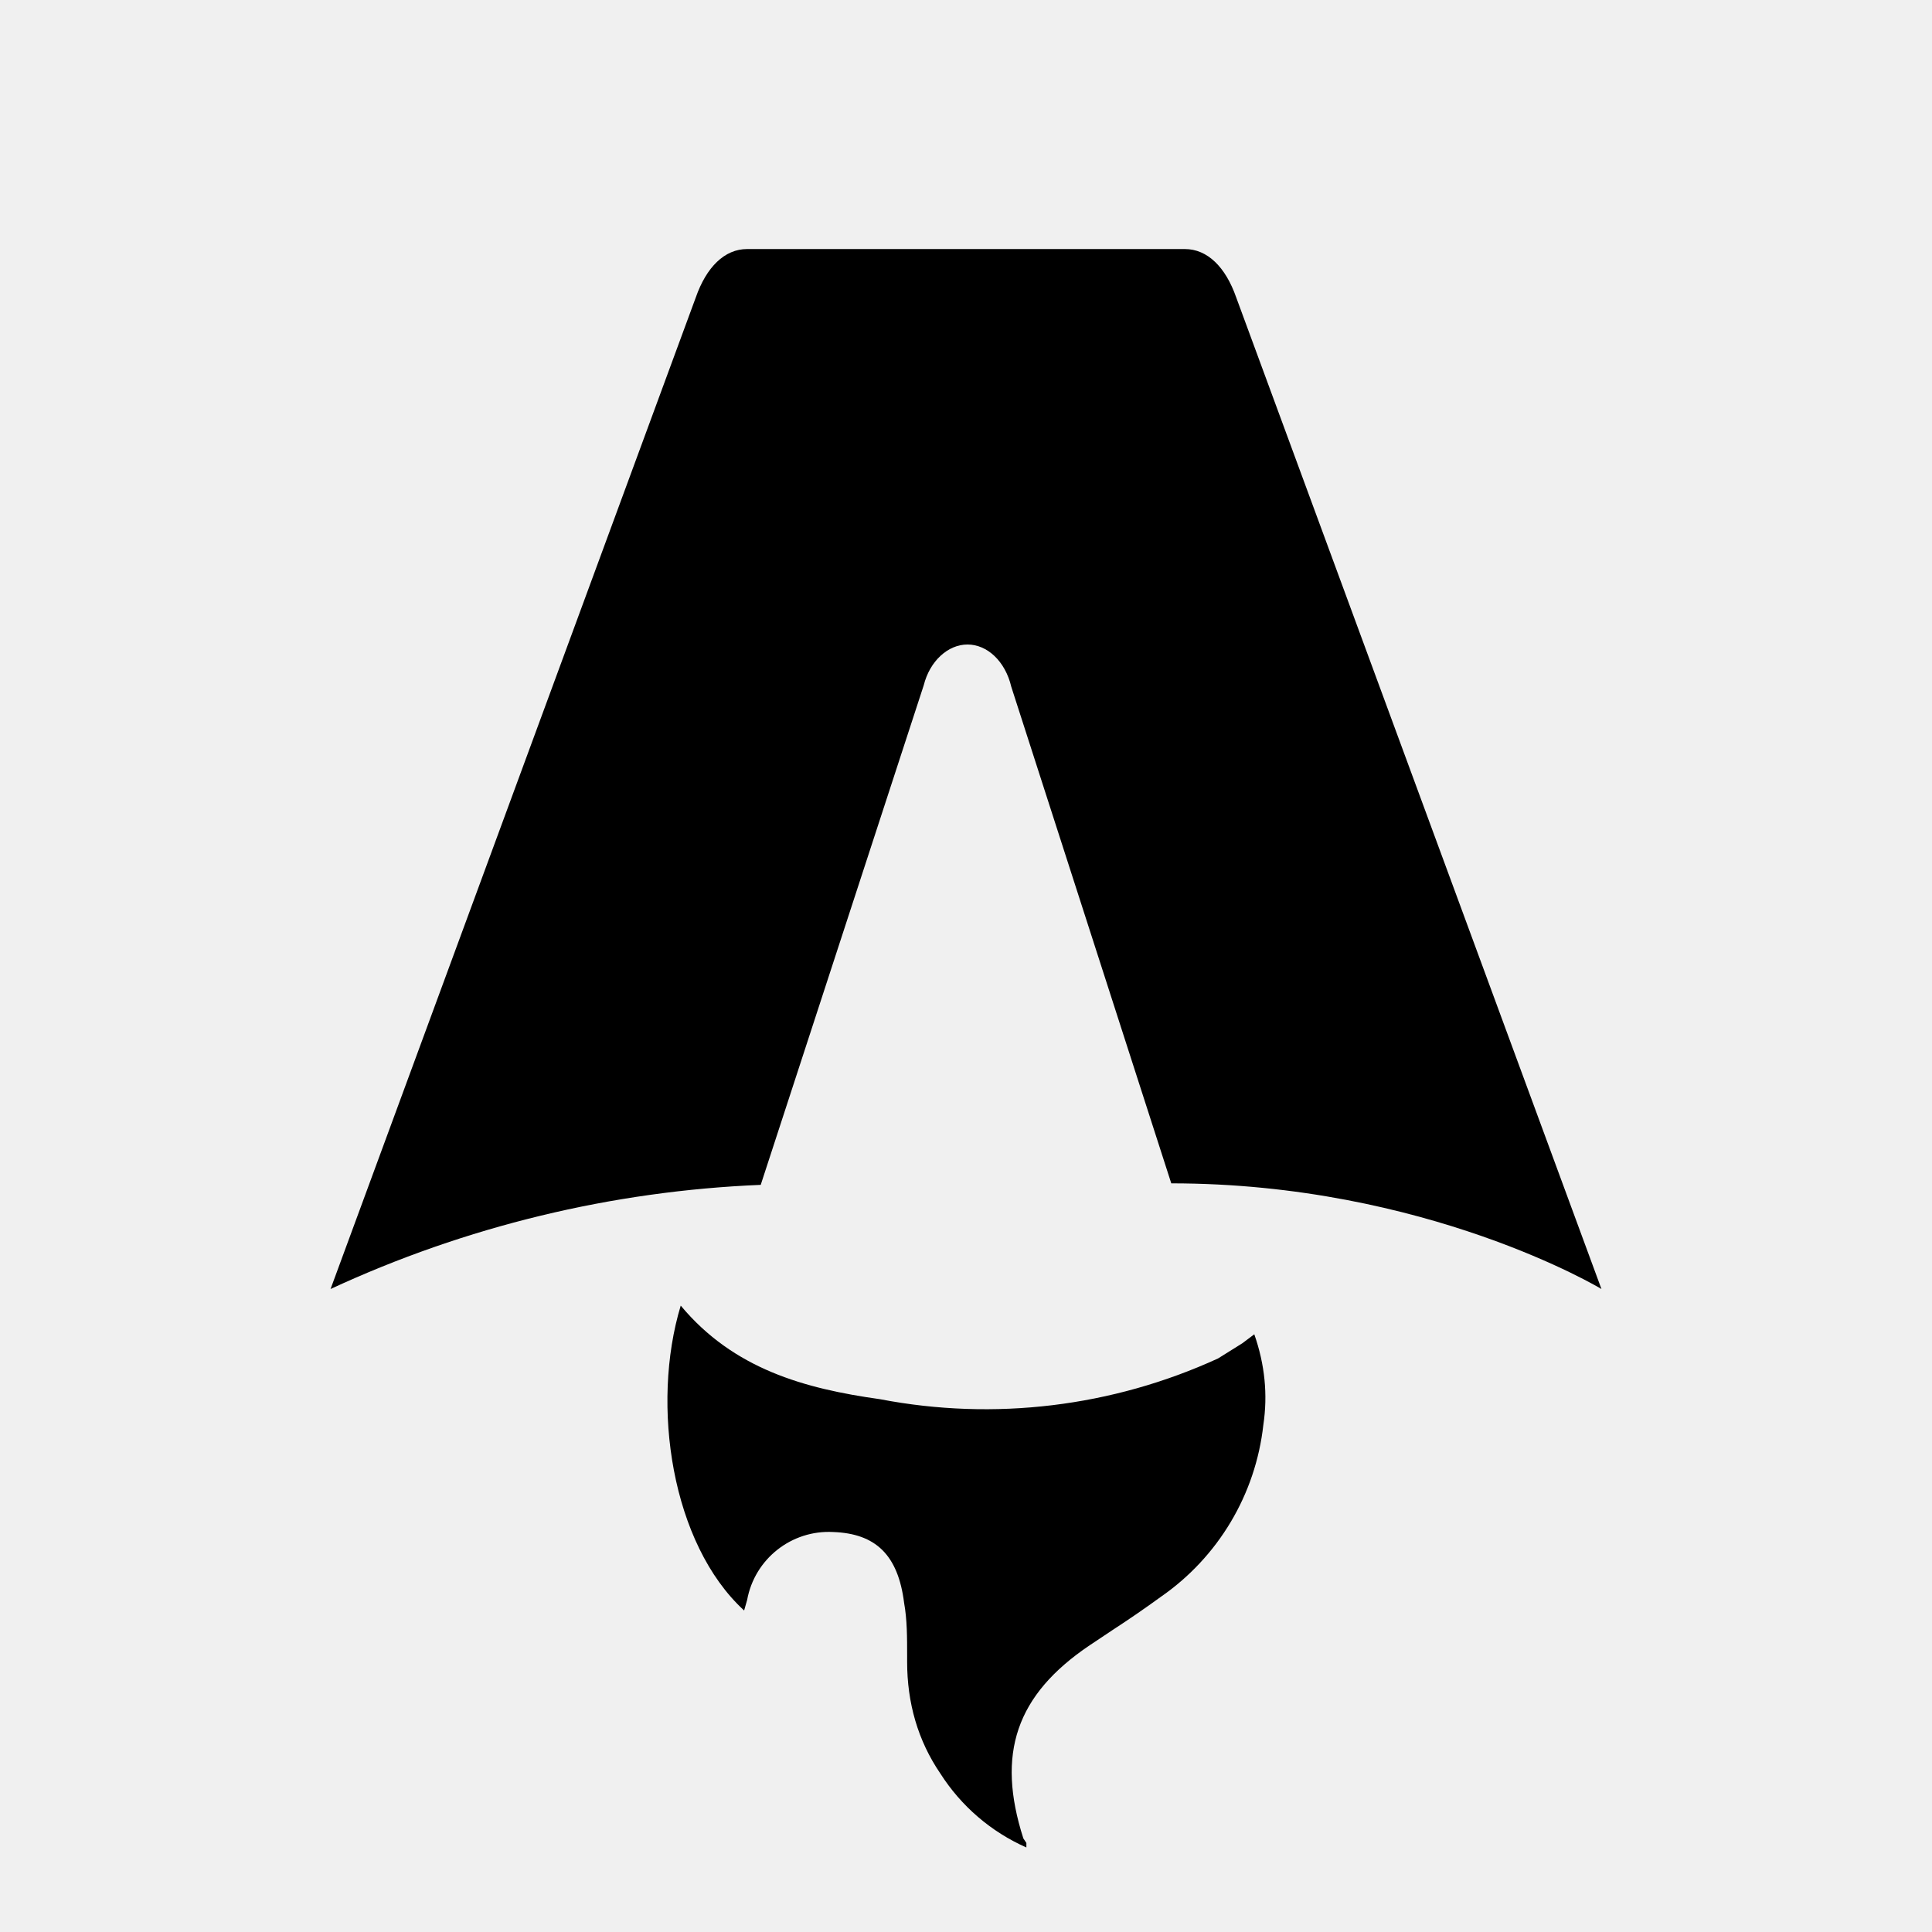
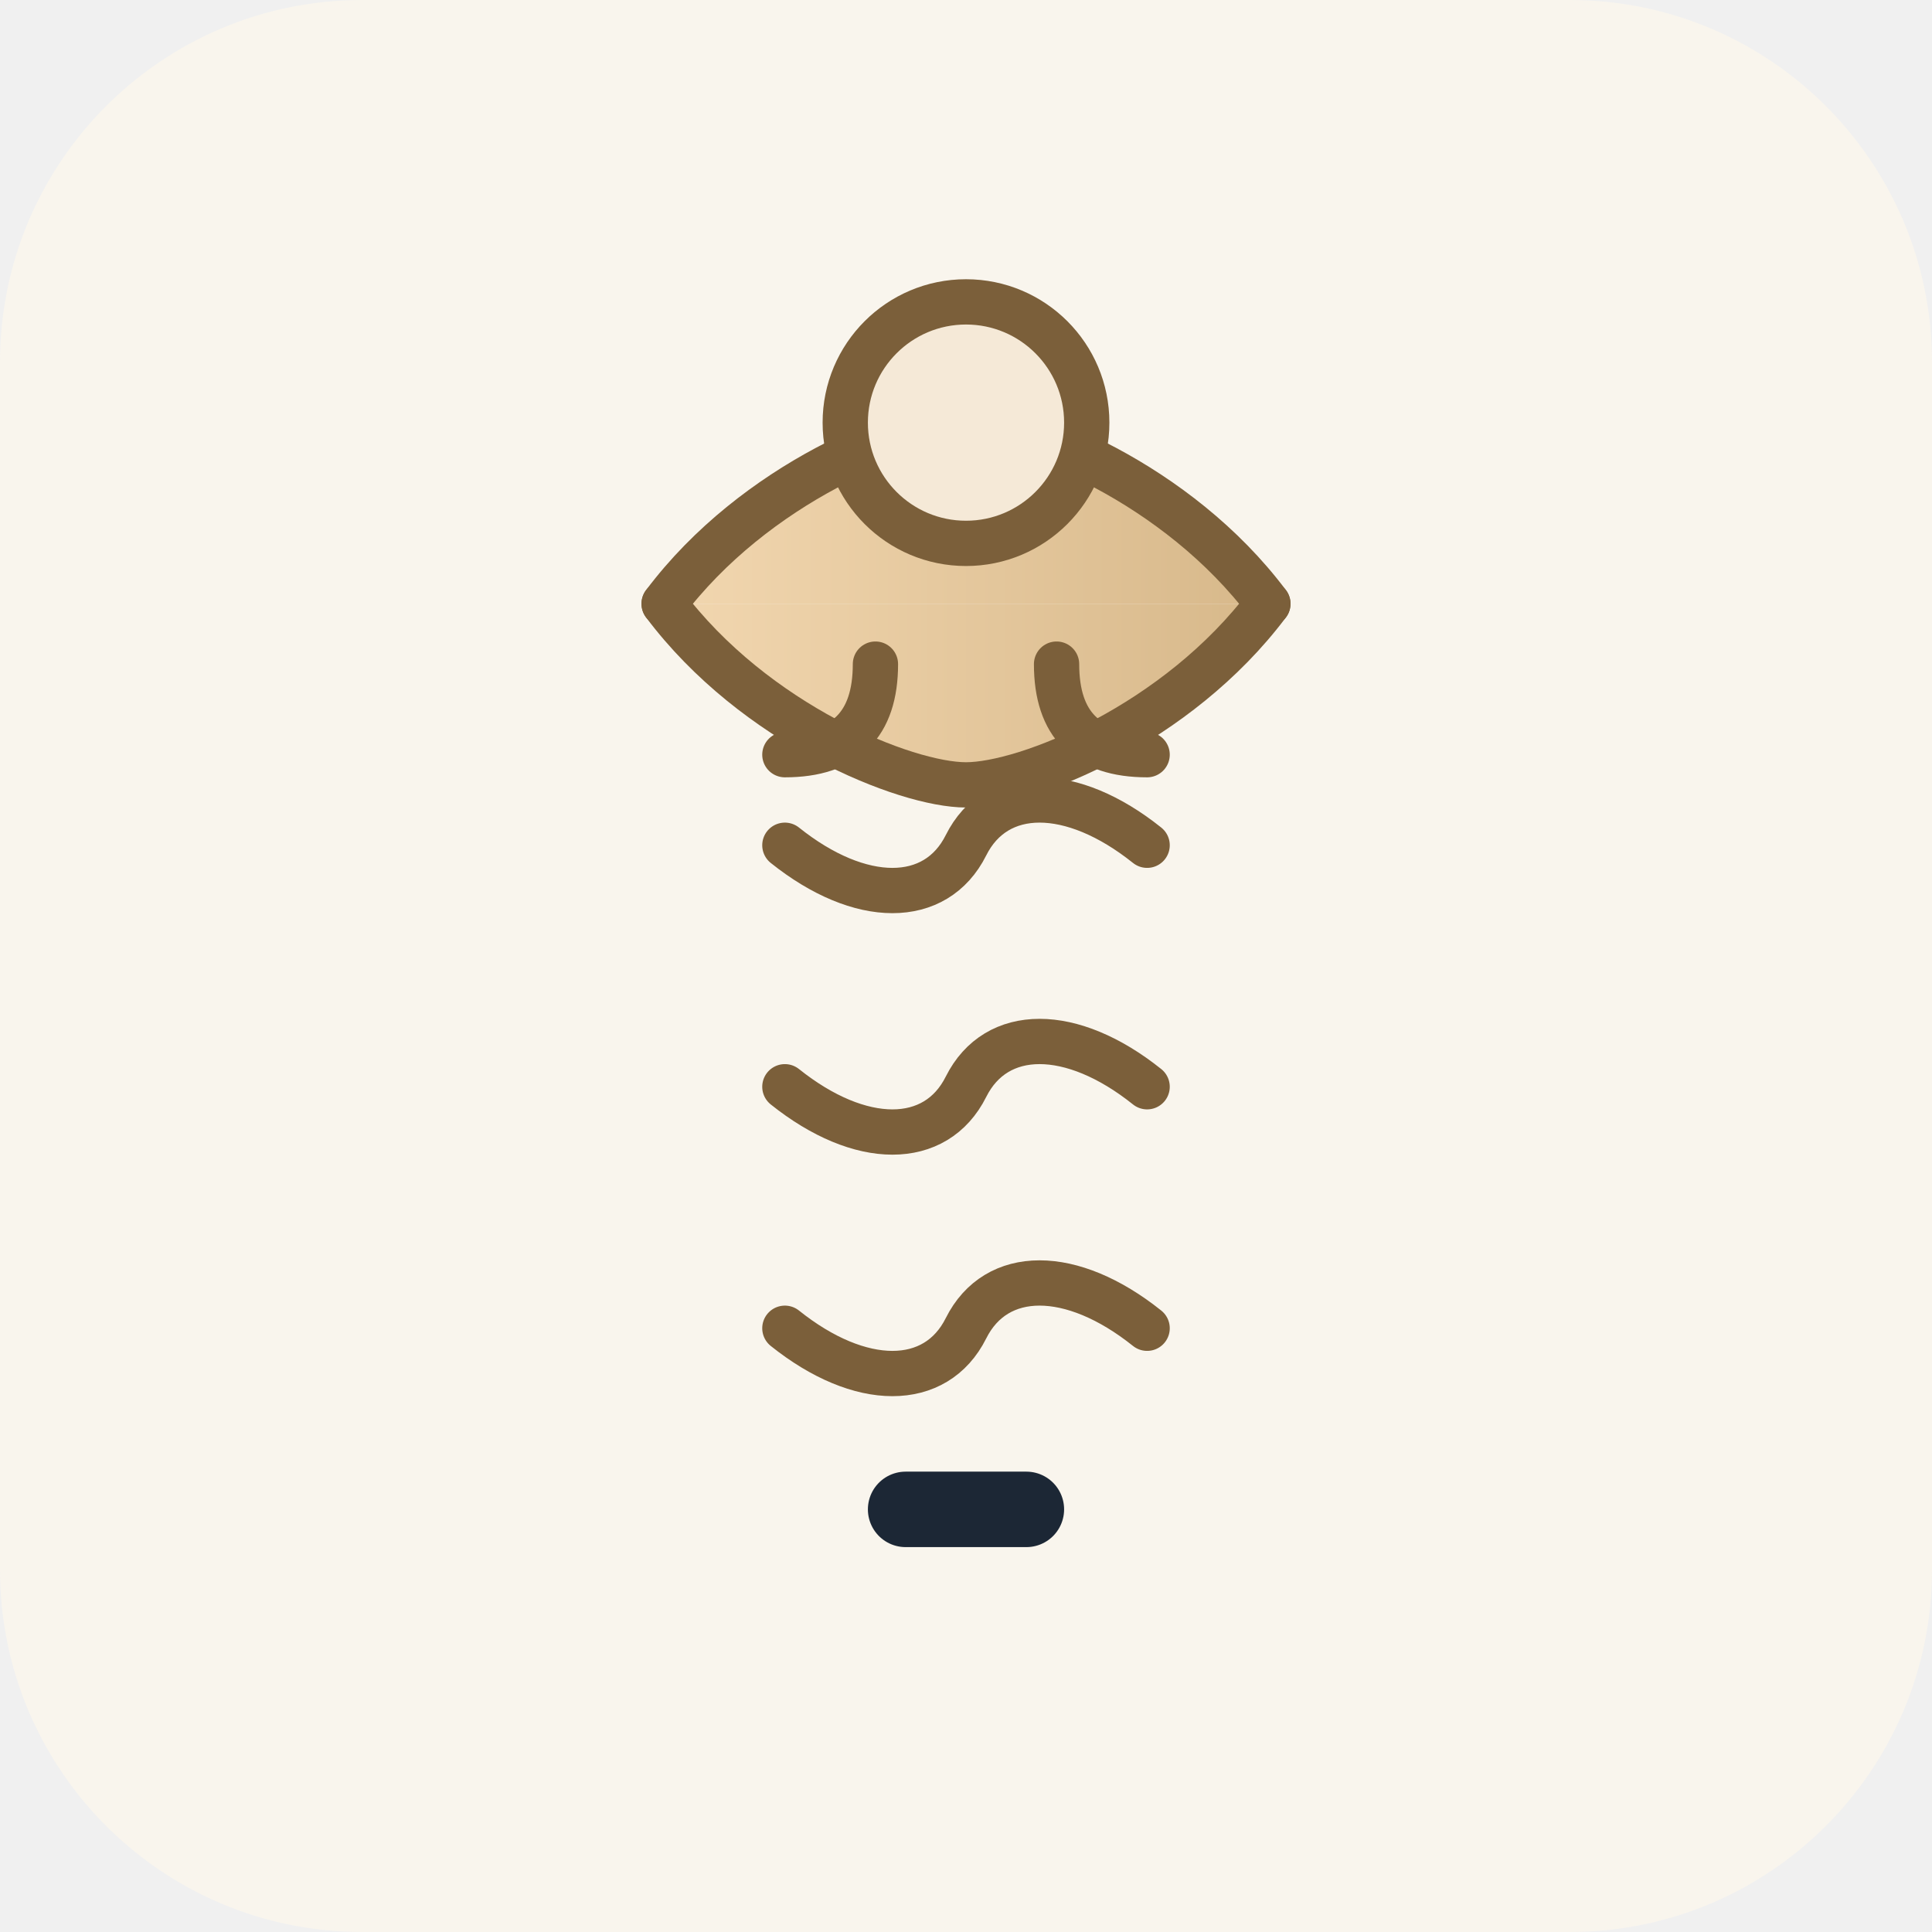
- <svg xmlns="http://www.w3.org/2000/svg" fill="none" viewBox="0 0 128 128">
-   <path d="M50.4 78.5a75.1 75.1 0 0 0-28.5 6.9l24.2-65.7c.7-2 1.9-3.2 3.4-3.2h29c1.5 0 2.7 1.2 3.4 3.2l24.2 65.7s-11.6-7-28.5-7L67 45.5c-.4-1.7-1.6-2.8-2.9-2.8-1.3 0-2.5 1.1-2.9 2.7L50.4 78.5Zm-1.1 28.2Zm-4.2-20.2c-2 6.6-.6 15.8 4.2 20.2a17.5 17.5 0 0 1 .2-.7 5.5 5.5 0 0 1 5.7-4.5c2.8.1 4.3 1.5 4.7 4.7.2 1.1.2 2.3.2 3.5v.4c0 2.7.7 5.2 2.2 7.4a13 13 0 0 0 5.7 4.9v-.3l-.2-.3c-1.8-5.6-.5-9.5 4.4-12.8l1.5-1a73 73 0 0 0 3.2-2.2 16 16 0 0 0 6.8-11.4c.3-2 .1-4-.6-6l-.8.6-1.6 1a37 37 0 0 1-22.4 2.7c-5-.7-9.7-2-13.2-6.2Z" />
-   <style>
-         path { fill: #000; }
-         @media (prefers-color-scheme: dark) {
-             path { fill: #FFF; }
-         }
-     </style>
+ <svg xmlns="http://www.w3.org/2000/svg" viewBox="0 0 64 64" role="img" aria-labelledby="title desc">
+   <defs>
+     <linearGradient id="wing" x1="0" x2="1" y1="0" y2="0">
+       <stop offset="0%" stop-color="#f2d7b0" />
+       <stop offset="100%" stop-color="#d7b88a" />
+     </linearGradient>
+     <linearGradient id="staff" x1="0" x2="0" y1="0" y2="1">
+       <stop offset="0%" stop-color="#2d3c52" />
+       <stop offset="100%" stop-color="#1c2735" />
+     </linearGradient>
+   </defs>
+   <rect width="64" height="64" rx="12" fill="#f9f5ed" />
+   <path d="M22 20c3-4 8-6 10-6s7 2 10 6" fill="url(#wing)" stroke="#7b5f3a" stroke-width="1.5" stroke-linecap="round" />
+   <path d="M42 20c-3 4-8 6-10 6s-7-2-10-6" fill="url(#wing)" stroke="#7b5f3a" stroke-width="1.5" stroke-linecap="round" />
+   <path d="M32 14v36" stroke="url(#staff)" stroke-width="3" stroke-linecap="round" />
+   <circle cx="32" cy="14" r="4" fill="#f5e9d7" stroke="#7b5f3a" stroke-width="1.5" />
+   <path d="M26 28c2.5 2 5 2 6 0s3.5-2 6 0" fill="none" stroke="#7b5f3a" stroke-width="1.5" stroke-linecap="round" />
+   <path d="M26 36c2.5 2 5 2 6 0s3.5-2 6 0" fill="none" stroke="#7b5f3a" stroke-width="1.5" stroke-linecap="round" />
+   <path d="M26 44c2.5 2 5 2 6 0s3.5-2 6 0" fill="none" stroke="#7b5f3a" stroke-width="1.5" stroke-linecap="round" />
+   <path d="M29 22c0 2-1 3-3 3" fill="none" stroke="#7b5f3a" stroke-width="1.5" stroke-linecap="round" />
+   <path d="M35 22c0 2 1 3 3 3" fill="none" stroke="#7b5f3a" stroke-width="1.5" stroke-linecap="round" />
+   <path d="M30 50h4" stroke="#1c2735" stroke-width="2.5" stroke-linecap="round" />
</svg>
